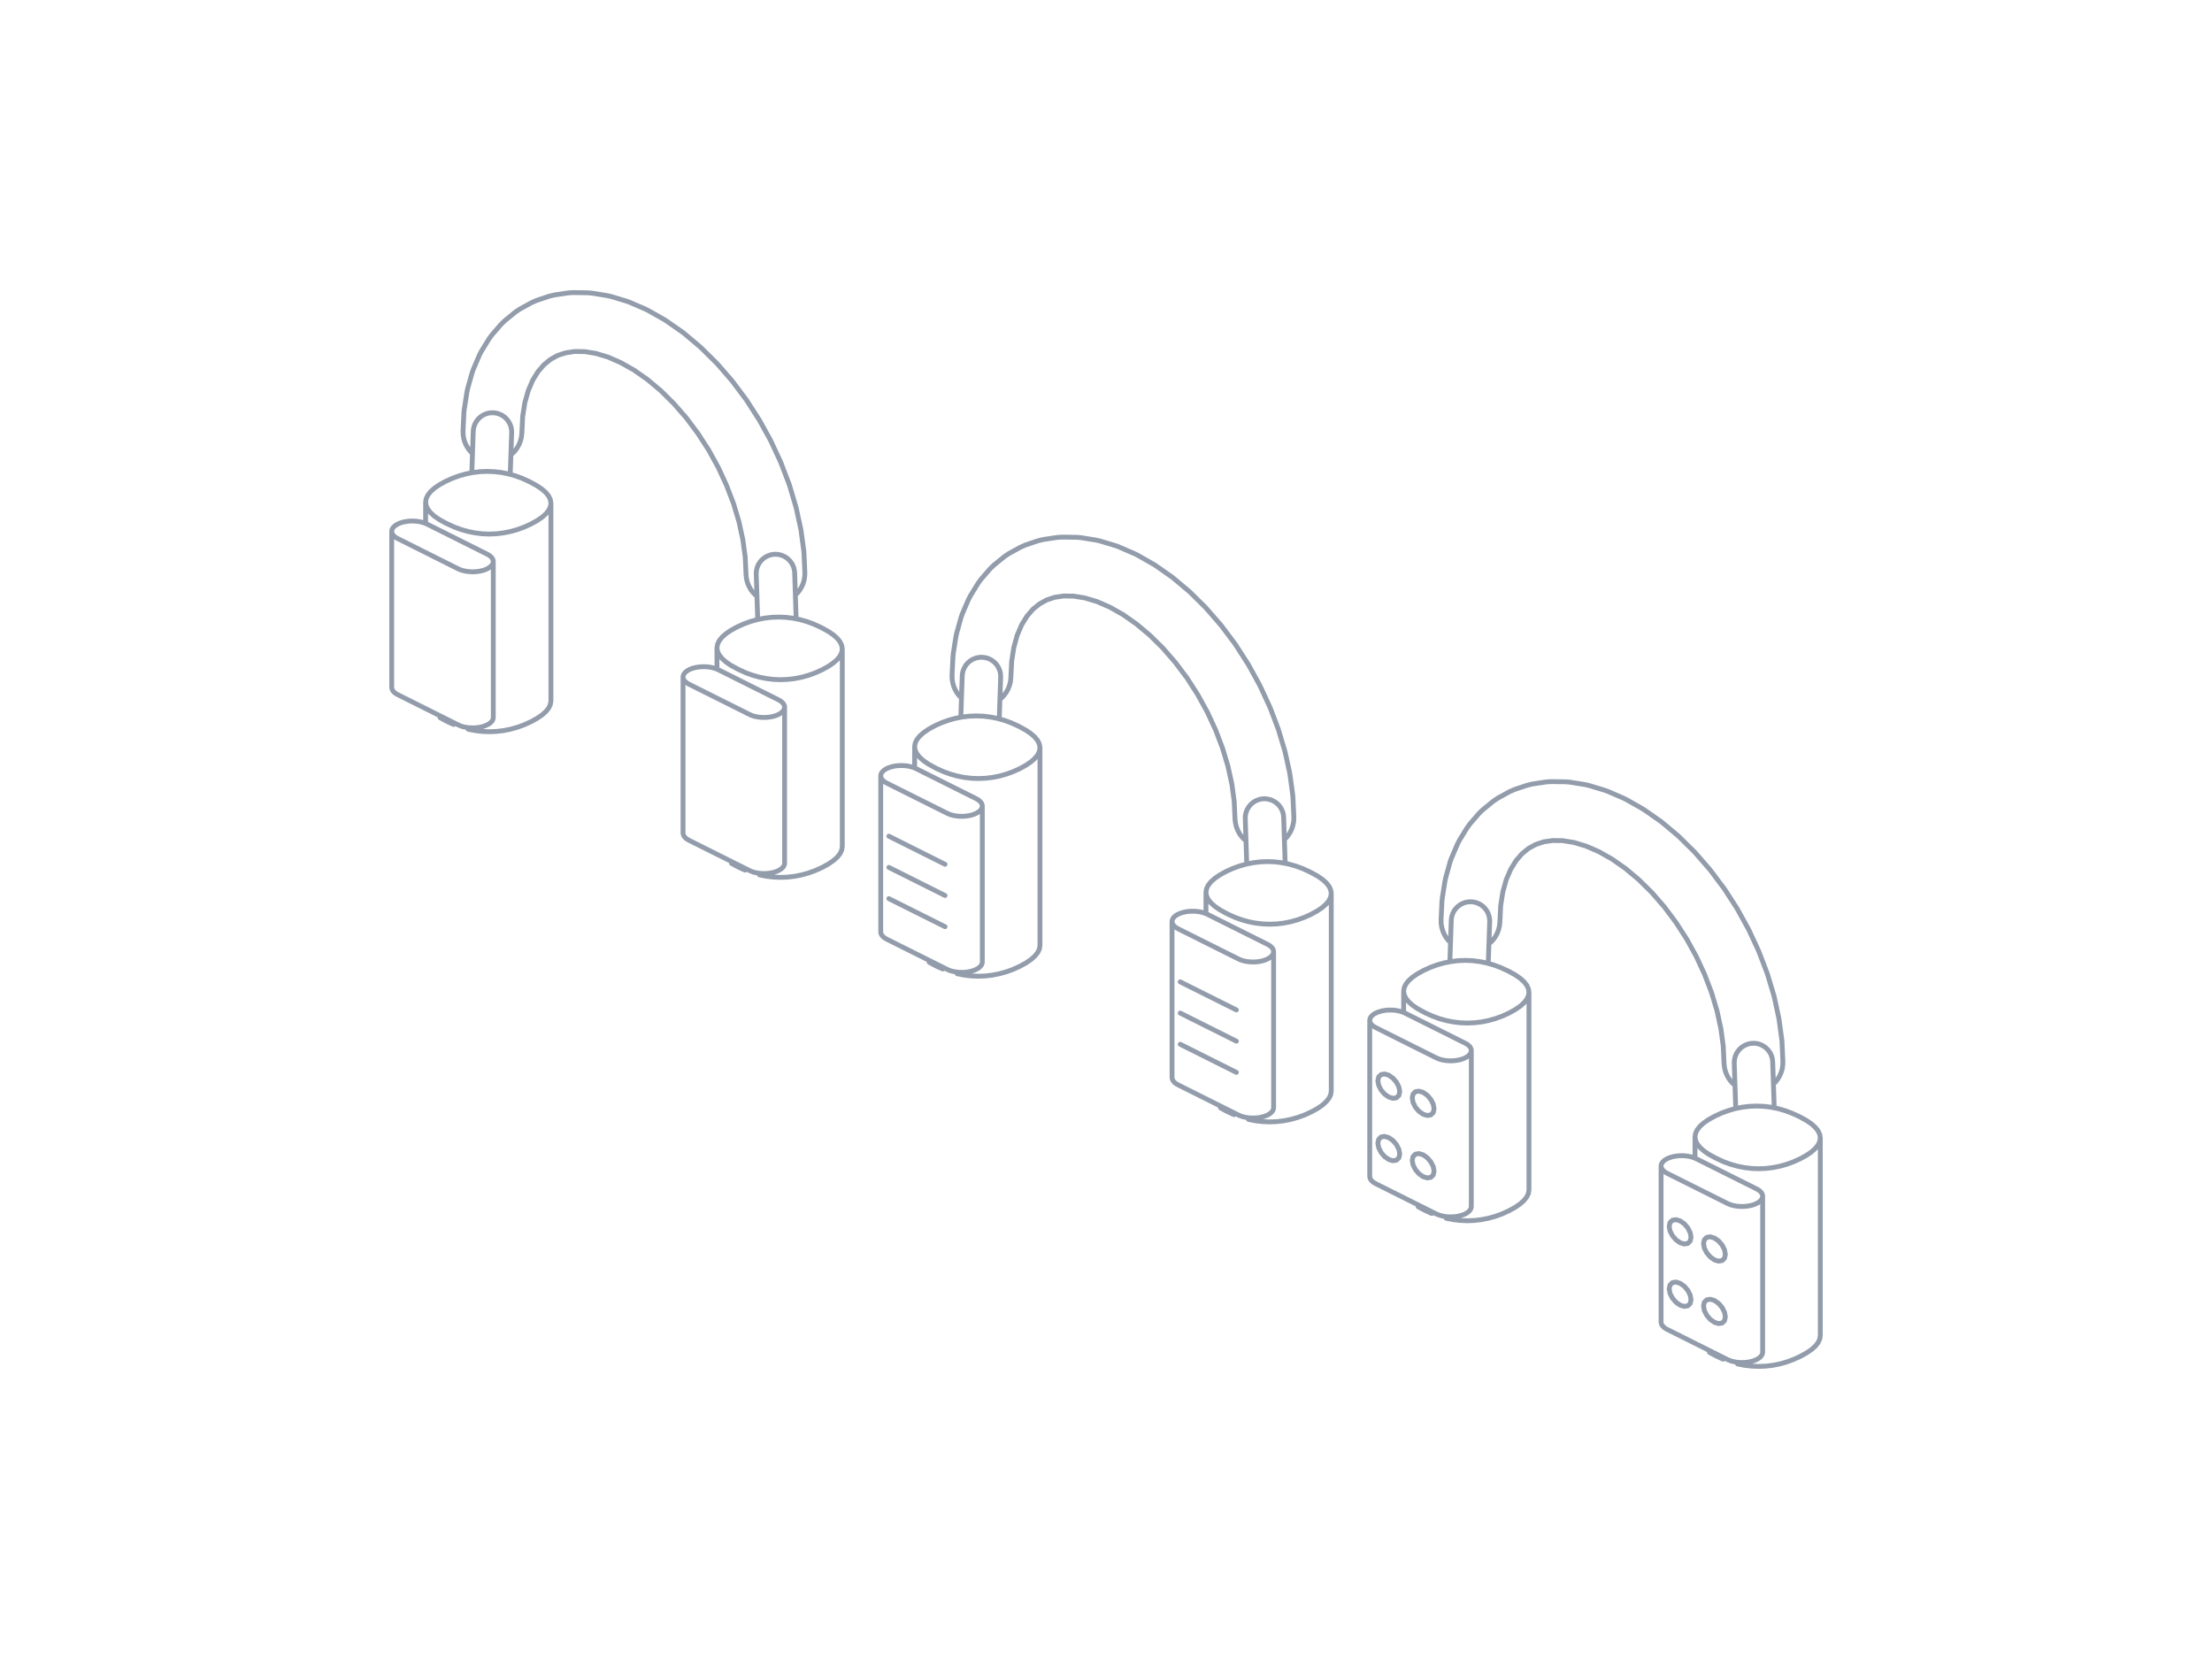
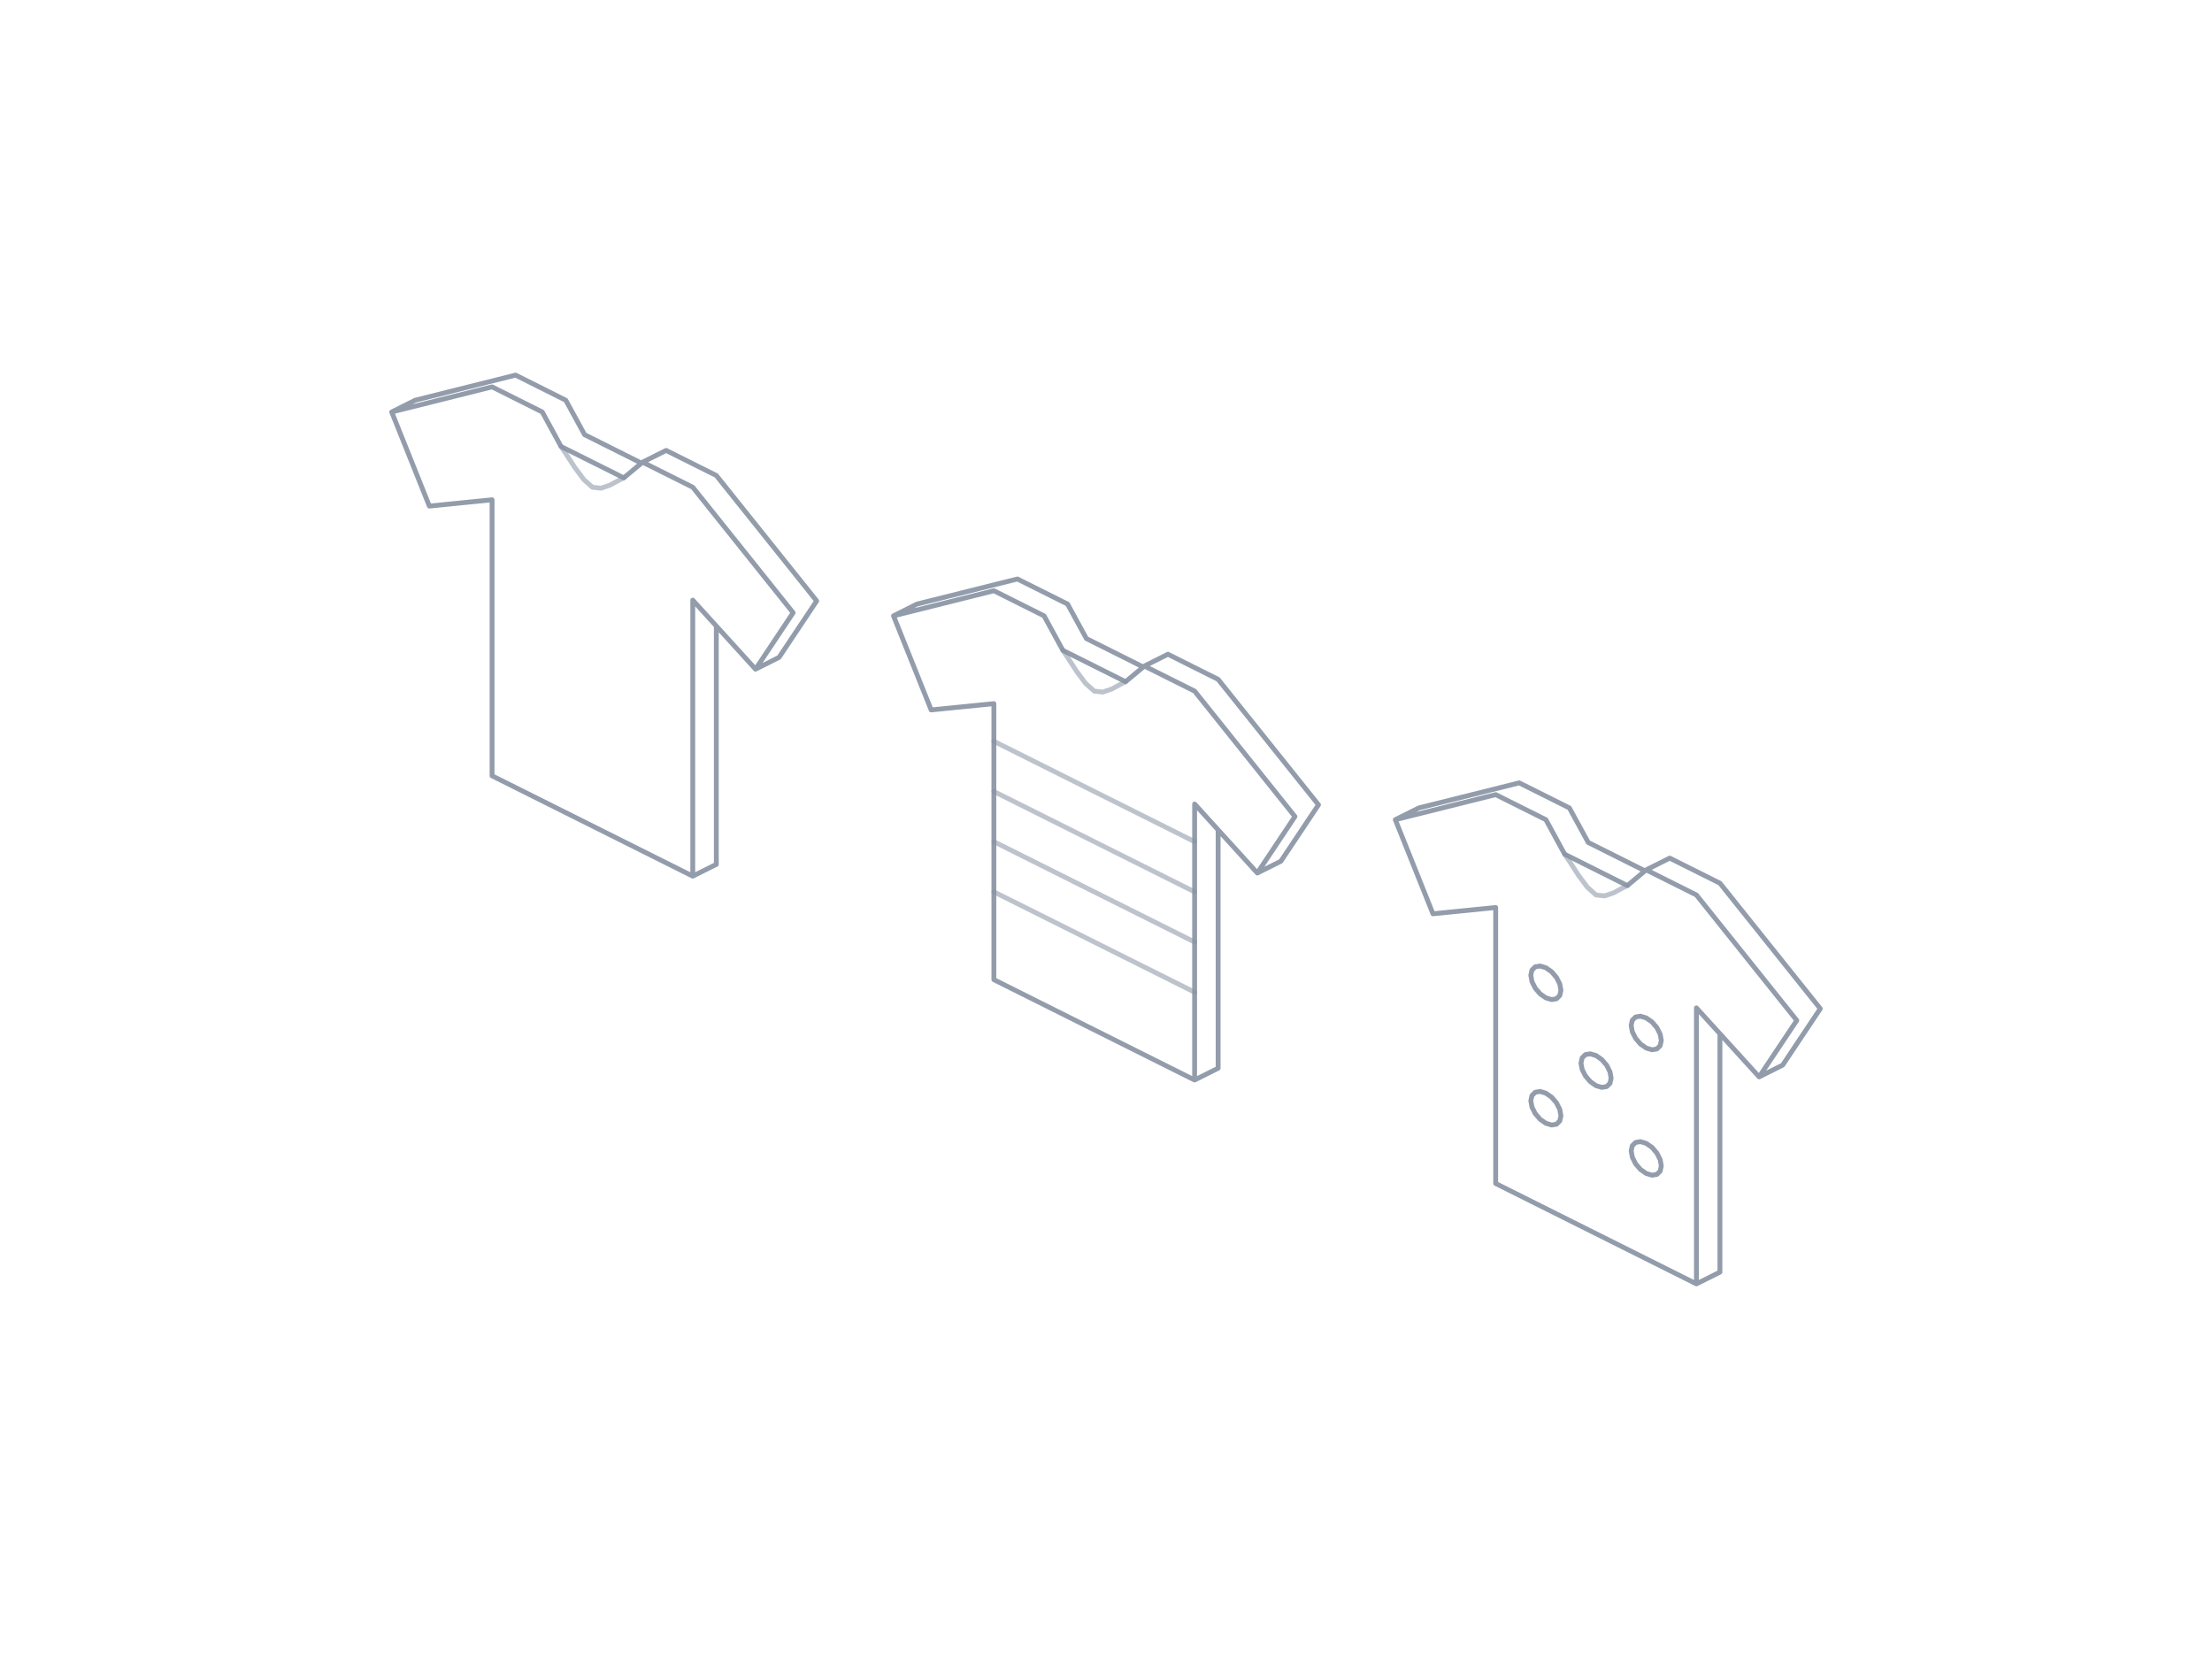
<svg xmlns="http://www.w3.org/2000/svg" viewBox="0 0 480 360" role="img" color="#8792a2" fill="none" stroke="currentColor" stroke-width="1.05" stroke-linecap="round" stroke-linejoin="round">
-   <path vector-effect="non-scaling-stroke" stroke-opacity=".9" d="M174.46,120.00 174.41,119.45 173.83,115.16 173.74,114.66 172.79,110.29 172.66,109.82 171.35,105.41 171.20,104.97 169.53,100.60 169.36,100.18 167.36,95.88 167.17,95.49 164.87,91.32 164.64,90.94 162.08,86.96 161.82,86.59 159.01,82.84 158.72,82.48 155.71,79.01 155.37,78.66 152.19,75.52 151.81,75.17 148.50,72.39 148.06,72.05 144.66,69.68 144.15,69.35 140.71,67.40 140.11,67.10 136.67,65.61 135.96,65.35 132.57,64.33 131.75,64.15 128.44,63.61 127.50,63.53 124.32,63.49 123.29,63.56 120.28,64.01 119.20,64.27 116.39,65.21 115.33,65.68 112.77,67.09 111.81,67.74 109.52,69.61 108.72,70.39 106.73,72.69 106.12,73.53 104.45,76.24 104.02,77.07 102.71,80.15 102.43,80.95 101.47,84.36 101.32,85.10 100.74,88.80 100.67,89.47 100.48,93.42 100.49,94.26 100.61,95.08 100.84,95.89 101.18,96.65 101.61,97.37 102.13,98.02 102.19,98.08 M111.22,98.39 111.73,97.87 112.23,97.19 112.63,96.46 112.94,95.69 113.14,94.88 113.24,94.05 113.41,90.44 113.88,87.43 114.62,84.79 115.59,82.52 116.74,80.65 118.03,79.16 119.44,78.00 120.99,77.14 122.73,76.57 124.68,76.27 126.87,76.30 129.30,76.69 131.93,77.48 134.71,78.69 137.59,80.32 140.50,82.36 143.40,84.79 146.22,87.58 148.93,90.68 151.46,94.07 153.79,97.67 155.87,101.45 157.67,105.35 159.18,109.30 160.36,113.25 161.20,117.13 161.71,120.88 161.89,124.74 161.98,125.57 162.18,126.38 162.49,127.16 162.89,127.89 163.39,128.56 163.90,129.09 M172.94,128.79 172.99,128.74 173.51,128.09 173.94,127.37 174.28,126.61 174.51,125.80 174.63,124.98 174.65,124.14 174.46,120.00 M110.73,102.59 111.03,93.88 111.01,93.33 110.92,92.79 110.76,92.27 110.54,91.77 110.25,91.31 109.90,90.89 109.51,90.51 109.06,90.19 108.58,89.94 108.07,89.74 107.54,89.62 107.00,89.57 106.45,89.58 105.91,89.67 105.39,89.83 104.89,90.05 104.43,90.34 104.01,90.69 103.64,91.08 103.32,91.53 103.06,92.01 102.87,92.52 102.74,93.05 102.69,93.59 102.40,102.23 M105.73,102.29 104.20,102.35 102.67,102.53 101.15,102.83 99.65,103.25 98.16,103.79 96.71,104.45 96.69,104.46 95.36,105.19 94.28,105.93 93.44,106.68 92.84,107.44 92.48,108.21 92.36,108.97 92.36,113.21 M95.50,155.73 96.69,156.38 97.16,156.62 98.46,157.21 M101.59,158.24 101.60,158.24 103.12,158.54 104.65,158.72 106.18,158.78 107.71,158.72 109.24,158.54 110.76,158.24 112.26,157.82 113.74,157.28 115.20,156.62 115.22,156.61 116.54,155.88 117.63,155.14 118.47,154.39 119.07,153.63 119.43,152.86 119.55,152.10 119.55,109.20 119.43,108.43 119.07,107.67 118.47,106.91 117.63,106.16 116.54,105.42 115.22,104.69 114.75,104.45 113.29,103.79 111.81,103.25 110.31,102.83 108.79,102.53 107.26,102.35 105.73,102.29 M119.55,109.20 119.43,109.97 119.07,110.73 118.47,111.49 117.63,112.24 116.54,112.98 115.22,113.71 115.20,113.72 113.74,114.38 112.26,114.92 110.76,115.34 109.24,115.64 107.71,115.83 106.18,115.89 104.65,115.83 103.12,115.64 101.60,115.34 100.10,114.92 98.62,114.38 97.16,113.72 96.69,113.49 95.36,112.76 94.28,112.02 93.44,111.26 92.84,110.50 92.48,109.74 92.36,108.97 M89.47,113.06 88.89,113.08 88.32,113.14 87.76,113.23 87.24,113.36 86.75,113.52 86.31,113.71 86.31,113.72 85.92,113.94 85.60,114.18 85.34,114.44 85.15,114.72 85.04,115.00 85.00,115.30 85.00,149.16 85.04,149.45 85.15,149.74 85.34,150.02 85.60,150.28 85.92,150.52 86.31,150.74 99.41,157.29 99.85,157.48 100.33,157.65 100.86,157.78 101.41,157.87 101.98,157.93 102.57,157.95 103.15,157.93 103.72,157.87 104.28,157.78 104.80,157.65 105.29,157.48 105.72,157.29 105.73,157.29 106.12,157.07 106.44,156.83 106.70,156.56 106.89,156.29 107.00,156.00 107.04,155.71 107.04,121.84 107.00,121.55 106.89,121.27 106.70,120.99 106.44,120.73 106.12,120.48 105.73,120.26 92.63,113.71 92.19,113.52 91.70,113.36 91.18,113.23 90.63,113.14 90.05,113.08 89.47,113.06 M107.04,121.84 107.00,122.14 106.89,122.42 106.70,122.70 106.44,122.96 106.12,123.20 105.73,123.42 105.72,123.43 105.29,123.62 104.80,123.78 104.28,123.91 103.72,124.00 103.15,124.06 102.57,124.08 101.98,124.06 101.41,124.00 100.86,123.91 100.33,123.78 99.85,123.62 99.41,123.43 86.31,116.87 85.92,116.66 85.60,116.41 85.34,116.15 85.15,115.87 85.04,115.59 85.00,115.30 M172.75,133.93 172.44,124.30 172.38,123.76 172.26,123.23 172.07,122.72 171.81,122.24 171.49,121.79 171.12,121.40 170.70,121.05 170.23,120.76 169.74,120.54 169.22,120.38 168.68,120.29 168.13,120.27 167.59,120.32 167.06,120.45 166.55,120.64 166.07,120.90 165.62,121.22 165.22,121.59 164.88,122.01 164.59,122.47 164.36,122.97 164.21,123.49 164.12,124.03 164.10,124.58 164.41,134.07 M168.95,133.90 167.41,133.96 165.89,134.14 164.37,134.44 162.86,134.86 161.38,135.40 159.92,136.06 159.91,136.07 158.58,136.80 157.50,137.54 156.66,138.29 156.06,139.05 155.70,139.82 155.58,140.58 155.58,144.82 M158.72,187.34 159.91,187.99 160.38,188.23 161.68,188.82 M164.81,189.85 164.82,189.85 166.34,190.15 167.86,190.33 169.40,190.39 170.93,190.33 172.46,190.15 173.98,189.85 175.48,189.43 176.96,188.89 178.42,188.23 178.44,188.22 179.76,187.49 180.84,186.75 181.69,186.00 182.29,185.24 182.65,184.47 182.77,183.71 182.77,140.81 182.65,140.04 182.29,139.28 181.69,138.52 180.84,137.77 179.76,137.03 178.44,136.30 177.97,136.06 176.51,135.40 175.03,134.86 173.52,134.44 172.01,134.14 170.48,133.96 168.95,133.90 M182.77,140.81 182.65,141.58 182.29,142.34 181.69,143.10 180.84,143.85 179.76,144.59 178.44,145.32 178.42,145.33 176.96,145.99 175.48,146.53 173.98,146.95 172.46,147.25 170.93,147.43 169.40,147.49 167.86,147.43 166.34,147.25 164.82,146.95 163.32,146.53 161.83,145.99 160.38,145.33 159.91,145.09 158.58,144.37 157.50,143.62 156.66,142.87 156.06,142.11 155.70,141.35 155.58,140.58 M152.69,144.67 152.11,144.69 151.53,144.75 150.98,144.84 150.46,144.97 149.97,145.13 149.53,145.32 149.53,145.33 149.14,145.55 148.82,145.79 148.56,146.05 148.37,146.33 148.26,146.61 148.22,146.91 148.22,180.77 148.26,181.06 148.37,181.35 148.56,181.63 148.82,181.89 149.14,182.13 149.53,182.35 162.63,188.90 163.07,189.09 163.55,189.26 164.08,189.39 164.63,189.48 165.20,189.54 165.79,189.56 166.37,189.54 166.94,189.48 167.49,189.39 168.02,189.26 168.50,189.09 168.94,188.90 168.95,188.90 169.33,188.68 169.66,188.44 169.92,188.17 170.10,187.90 170.22,187.61 170.26,187.32 170.26,153.45 170.22,153.16 170.10,152.87 169.92,152.60 169.66,152.34 169.33,152.09 168.95,151.87 155.85,145.32 155.41,145.13 154.92,144.97 154.40,144.84 153.85,144.75 153.27,144.69 152.69,144.67 M170.26,153.45 170.22,153.74 170.10,154.03 169.92,154.31 169.66,154.57 169.33,154.81 168.95,155.03 168.94,155.03 168.50,155.23 168.02,155.39 167.49,155.52 166.94,155.61 166.37,155.67 165.79,155.69 165.20,155.67 164.63,155.61 164.08,155.52 163.55,155.39 163.07,155.23 162.63,155.03 149.53,148.48 149.14,148.26 148.82,148.02 148.56,147.76 148.37,147.48 148.26,147.20 148.22,146.91 M280.57,173.06 280.52,172.50 279.94,168.22 279.86,167.71 278.90,163.34 278.78,162.87 277.46,158.47 277.31,158.03 275.65,153.65 275.47,153.24 273.48,148.94 273.28,148.54 270.99,144.38 270.76,144.00 268.19,140.01 267.94,139.64 265.13,135.90 264.84,135.54 261.82,132.07 261.49,131.71 258.31,128.57 257.93,128.23 254.62,125.45 254.17,125.11 250.78,122.73 250.26,122.41 246.83,120.46 246.22,120.16 242.78,118.67 242.08,118.41 238.68,117.39 237.86,117.20 234.55,116.67 233.62,116.59 230.44,116.55 229.41,116.62 226.39,117.07 225.31,117.33 222.51,118.27 221.45,118.74 218.88,120.15 217.93,120.80 215.63,122.67 214.84,123.44 212.84,125.75 212.24,126.58 210.57,129.30 210.14,130.13 208.82,133.21 208.54,134.01 207.59,137.42 207.43,138.16 206.85,141.86 206.79,142.53 206.59,146.48 206.61,147.32 206.73,148.14 206.96,148.95 207.29,149.71 207.72,150.43 208.24,151.08 208.30,151.14 M217.34,151.45 217.84,150.92 218.34,150.25 218.75,149.52 219.05,148.74 219.26,147.93 219.35,147.10 219.53,143.49 220.00,140.49 220.73,137.84 221.70,135.58 222.85,133.71 224.14,132.21 225.56,131.06 227.11,130.20 228.84,129.62 230.79,129.33 232.99,129.36 235.41,129.75 238.04,130.54 240.83,131.75 243.70,133.37 246.62,135.42 249.52,137.85 252.34,140.63 255.04,143.74 257.58,147.12 259.90,150.73 261.98,154.51 263.79,158.41 265.29,162.36 266.47,166.30 267.32,170.18 267.82,173.93 268.00,177.80 268.10,178.63 268.30,179.44 268.60,180.21 269.01,180.95 269.50,181.62 270.01,182.15 M279.05,181.85 279.11,181.80 279.63,181.15 280.06,180.43 280.39,179.66 280.62,178.86 280.75,178.04 280.76,177.20 280.57,173.06 M216.85,155.64 217.14,146.93 217.12,146.39 217.04,145.85 216.88,145.33 216.65,144.83 216.37,144.37 216.02,143.94 215.62,143.57 215.18,143.25 214.70,142.99 214.19,142.80 213.66,142.68 213.11,142.62 212.57,142.64 212.03,142.73 211.51,142.89 211.01,143.11 210.55,143.40 210.12,143.74 209.75,144.14 209.43,144.59 209.18,145.07 208.98,145.58 208.86,146.11 208.80,146.65 208.51,155.28 M211.84,155.35 210.31,155.41 208.78,155.59 207.27,155.89 205.76,156.31 204.28,156.85 202.82,157.51 202.80,157.52 201.48,158.25 200.40,158.99 199.56,159.74 198.95,160.50 198.59,161.27 198.47,162.03 198.47,166.27 M201.62,208.79 202.80,209.44 203.27,209.68 204.58,210.27 M207.71,211.30 207.72,211.30 209.23,211.60 210.76,211.78 212.30,211.84 213.83,211.78 215.36,211.60 216.87,211.30 218.38,210.88 219.86,210.34 221.32,209.68 221.34,209.67 222.66,208.94 223.74,208.20 224.58,207.45 225.19,206.69 225.55,205.92 225.67,205.16 225.67,162.26 225.55,161.49 225.19,160.73 224.58,159.97 223.74,159.22 222.66,158.48 221.34,157.75 220.87,157.51 219.41,156.85 217.93,156.31 216.42,155.89 214.90,155.59 213.38,155.41 211.84,155.35 M225.67,162.26 225.55,163.02 225.19,163.79 224.58,164.55 223.74,165.30 222.66,166.04 221.34,166.77 221.32,166.78 219.86,167.44 218.38,167.98 216.87,168.40 215.36,168.70 213.83,168.88 212.30,168.94 210.76,168.88 209.23,168.70 207.72,168.40 206.21,167.98 204.73,167.44 203.27,166.78 202.80,166.54 201.48,165.81 200.40,165.07 199.56,164.32 198.95,163.56 198.59,162.80 198.47,162.03 M195.59,166.12 195.00,166.14 194.43,166.19 193.88,166.29 193.36,166.42 192.87,166.58 192.43,166.77 192.42,166.78 192.04,166.99 191.71,167.24 191.46,167.50 191.27,167.78 191.15,168.06 191.12,168.35 191.12,202.22 191.15,202.51 191.27,202.80 191.46,203.08 191.71,203.34 192.04,203.58 192.42,203.80 205.53,210.35 205.96,210.54 206.45,210.71 206.97,210.83 207.53,210.93 208.10,210.99 208.68,211.00 209.27,210.99 209.84,210.93 210.39,210.83 210.92,210.71 211.40,210.54 211.84,210.35 211.85,210.35 212.23,210.13 212.56,209.88 212.82,209.62 213.00,209.35 213.12,209.06 213.16,208.77 213.16,174.90 213.12,174.61 213.00,174.32 212.82,174.05 212.56,173.79 212.23,173.54 211.85,173.32 198.75,166.77 198.31,166.58 197.82,166.42 197.30,166.29 196.74,166.19 196.17,166.14 195.59,166.12 M213.16,174.90 213.12,175.19 213.00,175.48 212.82,175.76 212.56,176.02 212.23,176.26 211.85,176.48 211.84,176.48 211.40,176.68 210.92,176.84 210.39,176.97 209.84,177.06 209.27,177.12 208.68,177.14 208.10,177.12 207.53,177.06 206.97,176.97 206.45,176.84 205.96,176.68 205.53,176.48 192.42,169.93 192.04,169.71 191.71,169.47 191.46,169.21 191.27,168.93 191.15,168.65 191.12,168.35 M192.88,195.00 205.07,201.09 M192.88,188.22 205.07,194.32 M192.88,181.45 205.07,187.55 M278.87,186.99 278.55,177.36 278.50,176.82 278.38,176.29 278.18,175.78 277.93,175.30 277.61,174.85 277.24,174.45 276.81,174.11 276.35,173.82 275.85,173.59 275.33,173.44 274.79,173.35 274.25,173.33 273.70,173.38 273.17,173.51 272.66,173.70 272.18,173.96 271.74,174.27 271.34,174.65 270.99,175.07 270.71,175.53 270.48,176.03 270.32,176.55 270.23,177.09 270.22,177.63 270.53,187.13 M275.06,186.96 273.53,187.02 272.00,187.20 270.48,187.50 268.98,187.92 267.50,188.46 266.04,189.12 266.02,189.13 264.70,189.86 263.62,190.60 262.77,191.35 262.17,192.11 261.81,192.87 261.69,193.64 261.69,197.88 M264.84,240.40 266.02,241.05 266.49,241.28 267.80,241.88 M270.93,242.91 270.93,242.91 272.45,243.21 273.98,243.39 275.51,243.45 277.05,243.39 278.57,243.21 280.09,242.91 281.59,242.49 283.08,241.95 284.54,241.28 284.55,241.28 285.88,240.55 286.96,239.81 287.80,239.05 288.40,238.30 288.76,237.53 288.88,236.76 288.88,193.87 288.76,193.10 288.40,192.34 287.80,191.58 286.96,190.83 285.88,190.08 284.55,189.36 284.08,189.12 282.63,188.46 281.14,187.92 279.64,187.50 278.12,187.20 276.59,187.02 275.06,186.96 M288.88,193.87 288.76,194.63 288.40,195.40 287.80,196.16 286.96,196.91 285.88,197.65 284.55,198.38 284.54,198.39 283.08,199.05 281.59,199.59 280.09,200.01 278.57,200.31 277.05,200.49 275.51,200.55 273.98,200.49 272.45,200.31 270.93,200.01 269.43,199.59 267.95,199.05 266.49,198.39 266.02,198.15 264.70,197.42 263.62,196.68 262.77,195.93 262.17,195.17 261.81,194.41 261.69,193.64 M258.81,197.73 258.22,197.75 257.65,197.80 257.10,197.90 256.57,198.03 256.09,198.19 255.65,198.38 255.64,198.38 255.26,198.60 254.93,198.85 254.67,199.11 254.49,199.39 254.37,199.67 254.33,199.96 254.33,233.83 254.37,234.12 254.49,234.41 254.67,234.68 254.93,234.95 255.26,235.19 255.64,235.41 268.74,241.96 269.18,242.15 269.67,242.31 270.19,242.44 270.75,242.54 271.32,242.59 271.90,242.61 272.48,242.59 273.06,242.54 273.61,242.44 274.13,242.31 274.62,242.15 275.06,241.96 275.07,241.96 275.45,241.74 275.77,241.49 276.03,241.23 276.22,240.96 276.33,240.67 276.37,240.38 276.37,206.51 276.33,206.22 276.22,205.93 276.03,205.66 275.77,205.39 275.45,205.15 275.07,204.93 261.96,198.38 261.52,198.19 261.04,198.03 260.51,197.90 259.96,197.80 259.39,197.75 258.81,197.73 M276.37,206.51 276.33,206.80 276.22,207.09 276.03,207.36 275.77,207.63 275.45,207.87 275.07,208.09 275.06,208.09 274.62,208.29 274.13,208.45 273.61,208.58 273.06,208.67 272.48,208.73 271.90,208.75 271.32,208.73 270.75,208.67 270.19,208.58 269.67,208.45 269.18,208.29 268.74,208.09 255.64,201.54 255.26,201.32 254.93,201.08 254.67,200.82 254.49,200.54 254.37,200.25 254.33,199.96 M256.10,226.60 268.29,232.70 M256.10,219.83 268.29,225.93 M256.10,213.06 268.29,219.15 M386.69,226.12 386.64,225.56 386.06,221.28 385.97,220.77 385.02,216.40 384.90,215.93 383.58,211.53 383.43,211.09 381.76,206.71 381.59,206.30 379.60,202.00 379.40,201.60 377.10,197.43 376.88,197.05 374.31,193.07 374.05,192.70 371.24,188.95 370.95,188.59 367.94,185.13 367.60,184.77 364.42,181.63 364.04,181.28 360.73,178.51 360.29,178.17 356.89,175.79 356.38,175.47 352.94,173.52 352.34,173.22 348.90,171.73 348.19,171.47 344.80,170.45 343.98,170.26 340.67,169.73 339.73,169.65 336.55,169.61 335.52,169.68 332.51,170.13 331.43,170.39 328.62,171.33 327.57,171.79 325.00,173.21 324.04,173.86 321.75,175.73 320.95,176.50 318.96,178.81 318.35,179.64 316.69,182.35 316.26,183.19 314.94,186.27 314.66,187.06 313.71,190.48 313.55,191.21 312.97,194.92 312.90,195.59 312.71,199.54 312.72,200.37 312.85,201.20 313.08,202.00 313.41,202.77 313.84,203.49 314.36,204.14 314.42,204.20 M323.45,204.50 323.96,203.98 324.46,203.31 324.86,202.58 325.17,201.80 325.37,200.99 325.47,200.16 325.64,196.55 326.11,193.55 326.85,190.90 327.82,188.64 328.97,186.77 330.26,185.27 331.67,184.12 333.23,183.26 334.96,182.68 336.91,182.39 339.10,182.42 341.53,182.81 344.16,183.60 346.94,184.80 349.82,186.43 352.74,188.47 355.63,190.90 358.46,193.69 361.16,196.80 363.69,200.18 366.02,203.79 368.10,207.57 369.90,211.46 371.41,215.42 372.59,219.36 373.43,223.24 373.94,226.99 374.12,230.85 374.21,231.68 374.41,232.49 374.72,233.27 375.12,234.00 375.62,234.68 376.13,235.21 M385.17,234.91 385.22,234.86 385.74,234.20 386.17,233.49 386.51,232.72 386.74,231.92 386.86,231.09 386.88,230.26 386.69,226.12 M322.96,208.70 323.26,199.99 323.24,199.45 323.15,198.91 322.99,198.39 322.77,197.89 322.48,197.42 322.14,197.00 321.74,196.63 321.30,196.31 320.81,196.05 320.30,195.86 319.77,195.74 319.23,195.68 318.68,195.70 318.15,195.79 317.62,195.94 317.13,196.17 316.66,196.46 316.24,196.80 315.87,197.20 315.55,197.64 315.29,198.12 315.10,198.63 314.97,199.17 314.92,199.71 314.63,208.34 M317.96,208.40 316.43,208.46 314.90,208.65 313.38,208.95 311.88,209.37 310.40,209.91 308.94,210.57 308.92,210.58 307.60,211.31 306.51,212.05 305.67,212.80 305.07,213.56 304.71,214.32 304.59,215.09 304.59,219.33 M307.73,261.85 308.92,262.50 309.39,262.73 310.70,263.33 M313.83,264.36 313.83,264.36 315.35,264.66 316.88,264.84 318.41,264.90 319.94,264.84 321.47,264.66 322.99,264.36 324.49,263.94 325.98,263.40 327.43,262.73 327.45,262.72 328.77,262.00 329.86,261.25 330.70,260.50 331.30,259.74 331.66,258.98 331.78,258.21 331.78,215.32 331.66,214.55 331.30,213.79 330.70,213.03 329.86,212.28 328.77,211.53 327.45,210.80 326.98,210.57 325.52,209.91 324.04,209.37 322.54,208.95 321.02,208.65 319.49,208.46 317.96,208.40 M331.78,215.32 331.66,216.08 331.30,216.85 330.70,217.61 329.86,218.36 328.77,219.10 327.45,219.83 327.43,219.84 325.98,220.50 324.49,221.04 322.99,221.46 321.47,221.76 319.94,221.94 318.41,222.00 316.88,221.94 315.35,221.76 313.83,221.46 312.33,221.04 310.85,220.50 309.39,219.84 308.92,219.60 307.60,218.87 306.51,218.13 305.67,217.38 305.07,216.62 304.71,215.86 304.59,215.09 M301.70,219.18 301.12,219.19 300.55,219.25 299.99,219.35 299.47,219.48 298.99,219.64 298.55,219.83 298.54,219.83 298.15,220.05 297.83,220.30 297.57,220.56 297.38,220.83 297.27,221.12 297.23,221.41 297.23,255.28 297.27,255.57 297.38,255.86 297.57,256.13 297.83,256.40 298.15,256.64 298.54,256.86 311.64,263.41 312.08,263.60 312.57,263.76 313.09,263.89 313.64,263.99 314.22,264.04 314.80,264.06 315.38,264.04 315.95,263.99 316.51,263.89 317.03,263.76 317.52,263.60 317.96,263.41 317.96,263.41 318.35,263.19 318.67,262.94 318.93,262.68 319.12,262.40 319.23,262.12 319.27,261.83 319.27,227.96 319.23,227.67 319.12,227.38 318.93,227.10 318.67,226.84 318.35,226.60 317.96,226.38 304.86,219.83 304.42,219.64 303.94,219.48 303.41,219.35 302.86,219.25 302.29,219.19 301.70,219.18 M319.27,227.96 319.23,228.25 319.12,228.54 318.93,228.81 318.67,229.08 318.35,229.32 317.96,229.54 317.96,229.54 317.52,229.73 317.03,229.90 316.51,230.03 315.95,230.12 315.38,230.18 314.80,230.20 314.22,230.18 313.64,230.12 313.09,230.03 312.57,229.90 312.08,229.73 311.64,229.54 298.54,222.99 298.15,222.77 297.83,222.53 297.57,222.27 297.38,221.99 297.27,221.70 297.23,221.41 M303.74,250.42 303.56,249.43 303.04,248.40 302.27,247.50 301.37,246.87 300.46,246.60 299.69,246.72 299.17,247.24 298.99,248.05 299.17,249.05 299.69,250.08 300.46,250.98 301.37,251.61 302.27,251.88 303.04,251.75 303.56,251.24 303.74,250.42 M311.19,254.15 311.01,253.15 310.49,252.13 309.72,251.23 308.82,250.59 307.91,250.32 307.14,250.45 306.63,250.96 306.45,251.78 306.63,252.78 307.14,253.80 307.91,254.70 308.82,255.34 309.72,255.61 310.49,255.48 311.01,254.97 311.19,254.15 M303.74,236.88 303.56,235.88 303.04,234.85 302.27,233.96 301.37,233.32 300.46,233.05 299.69,233.18 299.17,233.69 298.99,234.51 299.17,235.50 299.69,236.53 300.46,237.43 301.37,238.06 302.27,238.34 303.04,238.21 303.56,237.69 303.74,236.88 M311.19,240.60 311.01,239.61 310.49,238.58 309.72,237.68 308.82,237.05 307.91,236.77 307.14,236.90 306.63,237.42 306.45,238.23 306.63,239.23 307.14,240.26 307.91,241.15 308.82,241.79 309.72,242.06 310.49,241.93 311.01,241.42 311.19,240.60 M384.99,240.05 384.67,230.42 384.62,229.88 384.49,229.34 384.30,228.83 384.04,228.35 383.72,227.91 383.35,227.51 382.93,227.17 382.47,226.88 381.97,226.65 381.45,226.49 380.91,226.40 380.36,226.39 379.82,226.44 379.29,226.56 378.78,226.76 378.30,227.01 377.85,227.33 377.46,227.70 377.11,228.13 376.82,228.59 376.60,229.09 376.44,229.61 376.35,230.15 376.33,230.69 376.64,240.19 M381.18,240.01 379.64,240.07 378.12,240.25 376.60,240.55 375.10,240.98 373.61,241.52 372.16,242.18 372.14,242.19 370.81,242.92 369.73,243.66 368.89,244.41 368.29,245.17 367.93,245.93 367.81,246.70 367.81,250.94 M370.95,293.46 372.14,294.11 372.61,294.34 373.91,294.94 M377.04,295.97 377.05,295.97 378.57,296.27 380.10,296.45 381.63,296.51 383.16,296.45 384.69,296.27 386.21,295.97 387.71,295.55 389.19,295.00 390.65,294.34 390.67,294.33 391.99,293.60 393.08,292.86 393.92,292.11 394.52,291.35 394.88,290.59 395.00,289.82 395.00,246.92 394.88,246.16 394.52,245.39 393.92,244.64 393.08,243.88 391.99,243.14 390.67,242.41 390.20,242.18 388.74,241.52 387.26,240.98 385.76,240.55 384.24,240.25 382.71,240.07 381.18,240.01 M395.00,246.92 394.88,247.69 394.52,248.46 393.92,249.21 393.08,249.97 391.99,250.71 390.67,251.44 390.65,251.44 389.19,252.11 387.71,252.65 386.21,253.07 384.69,253.37 383.16,253.55 381.63,253.61 380.10,253.55 378.57,253.37 377.05,253.07 375.55,252.65 374.06,252.11 372.61,251.44 372.14,251.21 370.81,250.48 369.73,249.74 368.89,248.99 368.29,248.23 367.93,247.47 367.81,246.70 M364.92,250.78 364.34,250.80 363.77,250.86 363.21,250.95 362.69,251.08 362.20,251.25 361.76,251.44 361.76,251.44 361.37,251.66 361.05,251.90 360.79,252.17 360.60,252.44 360.49,252.73 360.45,253.02 360.45,286.89 360.49,287.18 360.60,287.47 360.79,287.74 361.05,288.00 361.37,288.25 361.76,288.47 374.86,295.02 375.30,295.21 375.78,295.37 376.31,295.50 376.86,295.60 377.43,295.65 378.02,295.67 378.60,295.65 379.17,295.60 379.73,295.50 380.25,295.37 380.74,295.21 381.17,295.02 381.18,295.01 381.57,294.79 381.89,294.55 382.15,294.29 382.34,294.01 382.45,293.73 382.49,293.44 382.49,259.57 382.45,259.28 382.34,258.99 382.15,258.71 381.89,258.45 381.57,258.21 381.18,257.99 368.08,251.44 367.64,251.25 367.15,251.08 366.63,250.95 366.08,250.86 365.50,250.80 364.92,250.78 M382.49,259.57 382.45,259.86 382.34,260.15 382.15,260.42 381.89,260.68 381.57,260.93 381.18,261.15 381.17,261.15 380.74,261.34 380.25,261.51 379.73,261.63 379.17,261.73 378.60,261.79 378.02,261.80 377.43,261.79 376.86,261.73 376.31,261.63 375.78,261.51 375.30,261.34 374.86,261.15 361.76,254.60 361.37,254.38 361.05,254.14 360.79,253.88 360.60,253.60 360.49,253.31 360.45,253.02 M366.95,282.03 366.77,281.04 366.26,280.01 365.49,279.11 364.58,278.48 363.68,278.20 362.91,278.33 362.39,278.85 362.21,279.66 362.39,280.66 362.91,281.69 363.68,282.58 364.58,283.22 365.49,283.49 366.26,283.36 366.77,282.85 366.95,282.03 M374.40,285.76 374.22,284.76 373.71,283.74 372.94,282.84 372.03,282.20 371.13,281.93 370.36,282.06 369.84,282.57 369.66,283.39 369.84,284.39 370.36,285.41 371.13,286.31 372.03,286.94 372.94,287.22 373.71,287.09 374.22,286.58 374.40,285.76 M366.95,268.49 366.77,267.49 366.26,266.46 365.49,265.56 364.58,264.93 363.68,264.66 362.91,264.79 362.39,265.30 362.21,266.12 362.39,267.11 362.91,268.14 363.68,269.04 364.58,269.67 365.49,269.95 366.26,269.82 366.77,269.30 366.95,268.49 M374.40,272.21 374.22,271.21 373.71,270.19 372.94,269.29 372.03,268.66 371.13,268.38 370.36,268.51 369.84,269.02 369.66,269.84 369.84,270.84 370.36,271.86 371.13,272.76 372.03,273.40 372.94,273.67 373.71,273.54 374.22,273.03 374.40,272.21" />
+   <path vector-effect="non-scaling-stroke" stroke-opacity=".55" d="M121.75,96.89 122.97,98.73 124.73,101.44 126.70,104.08 128.56,105.73 130.42,105.94 132.38,105.26 134.14,104.31 135.36,103.69 M230.64,141.12 231.87,142.97 233.62,145.67 235.59,148.32 237.45,149.97 239.31,150.18 241.28,149.50 243.03,148.55 244.25,147.93 M215.67,193.53 259.23,215.30 M215.67,182.64 259.23,204.42 M215.67,171.75 259.23,193.53 M215.67,160.86 259.23,182.64 M339.53,185.36 340.76,187.20 342.51,189.91 344.48,192.55 346.34,194.21 348.20,194.41 350.17,193.74 351.92,192.79 353.14,192.17" />
+   <path vector-effect="non-scaling-stroke" stroke-opacity=".9" d="M106.78,108.45 106.78,168.35 150.33,190.12 155.44,187.57 155.44,135.85 163.95,145.21 169.05,142.65 177.22,130.40 155.44,103.18 144.55,97.74 139.45,100.29 139.19,100.50 126.86,94.33 122.77,86.85 111.88,81.40 90.10,86.85 85.00,89.40 93.17,109.82 106.78,108.45 M106.78,168.35 150.33,190.12 150.33,130.23 163.95,145.21 172.11,132.96 150.33,105.73 139.45,100.29 135.36,103.69 121.75,96.89 117.67,89.40 106.78,83.95 85.00,89.40 93.17,109.82 106.78,108.45 106.78,168.35 M215.67,152.69 215.67,212.58 259.23,234.36 264.33,231.81 264.33,180.09 272.84,189.44 277.94,186.89 286.11,174.64 264.33,147.42 253.44,141.97 248.34,144.53 248.08,144.74 235.75,138.57 231.66,131.08 220.77,125.64 199.00,131.08 193.89,133.64 202.06,154.05 215.67,152.69 M215.67,212.58 259.23,234.36 259.23,174.47 272.84,189.44 281.00,177.19 259.23,149.97 248.34,144.53 244.25,147.93 230.64,141.12 226.56,133.64 215.67,128.19 193.89,133.64 202.06,154.05 215.67,152.69 215.67,212.58 M324.56,196.93 324.56,256.82 368.12,278.60 373.22,276.05 373.22,224.32 381.73,233.68 386.83,231.13 395.00,218.88 373.22,191.65 362.33,186.21 357.23,188.76 356.97,188.98 344.64,182.81 340.55,175.32 329.67,169.88 307.89,175.32 302.78,177.87 310.95,198.29 324.56,196.93 M324.56,256.82 368.12,278.60 368.12,218.71 381.73,233.68 389.90,221.43 368.12,194.21 357.23,188.76 353.14,192.17 339.53,185.36 335.45,177.87 324.56,172.43 302.78,177.87 310.95,198.29 324.56,196.93 324.56,256.82 M338.72,242.12 338.47,240.74 337.76,239.33 336.70,238.09 335.45,237.22 334.20,236.84 333.14,237.02 332.43,237.73 332.18,238.85 332.43,240.23 333.14,241.64 334.20,242.88 335.45,243.75 336.70,244.13 337.76,243.95 338.47,243.24 338.72,242.12 M360.50,253.01 360.25,251.63 359.54,250.22 358.48,248.98 357.23,248.11 355.98,247.73 354.92,247.91 354.21,248.62 353.96,249.74 354.21,251.12 354.92,252.53 355.98,253.77 357.23,254.64 358.48,255.02 359.54,254.84 360.25,254.13 360.50,253.01 M349.61,233.95 349.36,232.58 348.65,231.16 347.59,229.93 346.34,229.05 345.09,228.68 344.03,228.85 343.32,229.56 343.07,230.69 343.32,232.06 344.03,233.47 345.09,234.71 346.34,235.59 347.59,235.96 348.65,235.78 349.36,235.08 349.61,233.95 M338.72,214.90 338.47,213.52 337.76,212.11 336.70,210.87 335.45,210.00 334.20,209.62 333.14,209.80 332.43,210.50 332.18,211.63 332.43,213.00 333.14,214.42 334.20,215.66 335.45,216.53 336.70,216.91 337.76,216.73 338.47,216.02 338.72,214.90 M360.50,225.79 360.25,224.41 359.54,223.00 358.48,221.76 357.23,220.89 355.98,220.51 354.92,220.69 354.21,221.39 353.96,222.52 354.21,223.89 354.92,225.31 355.98,226.55 357.23,227.42 358.48,227.80 359.54,227.62 360.25,226.91 360.50,225.79" />
</svg>
